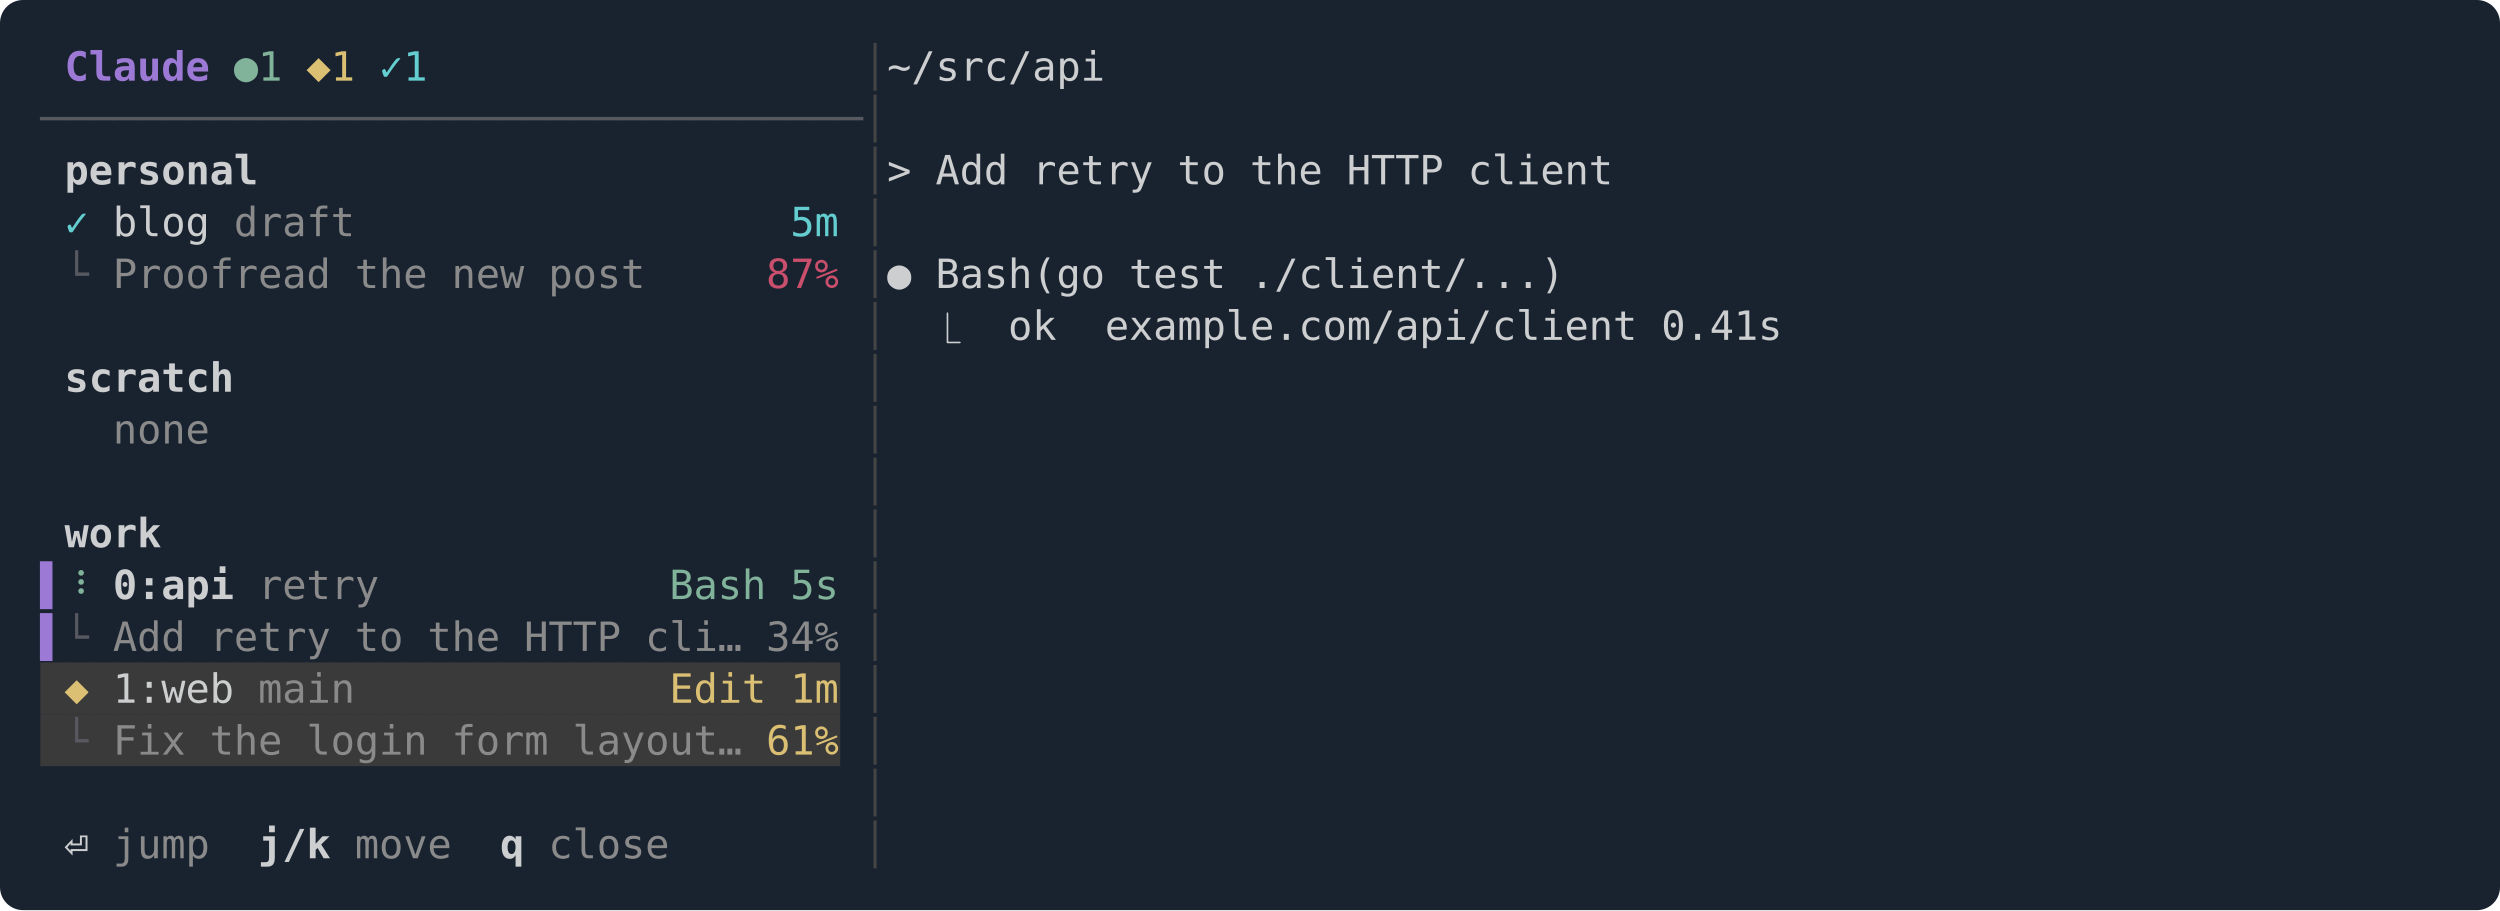
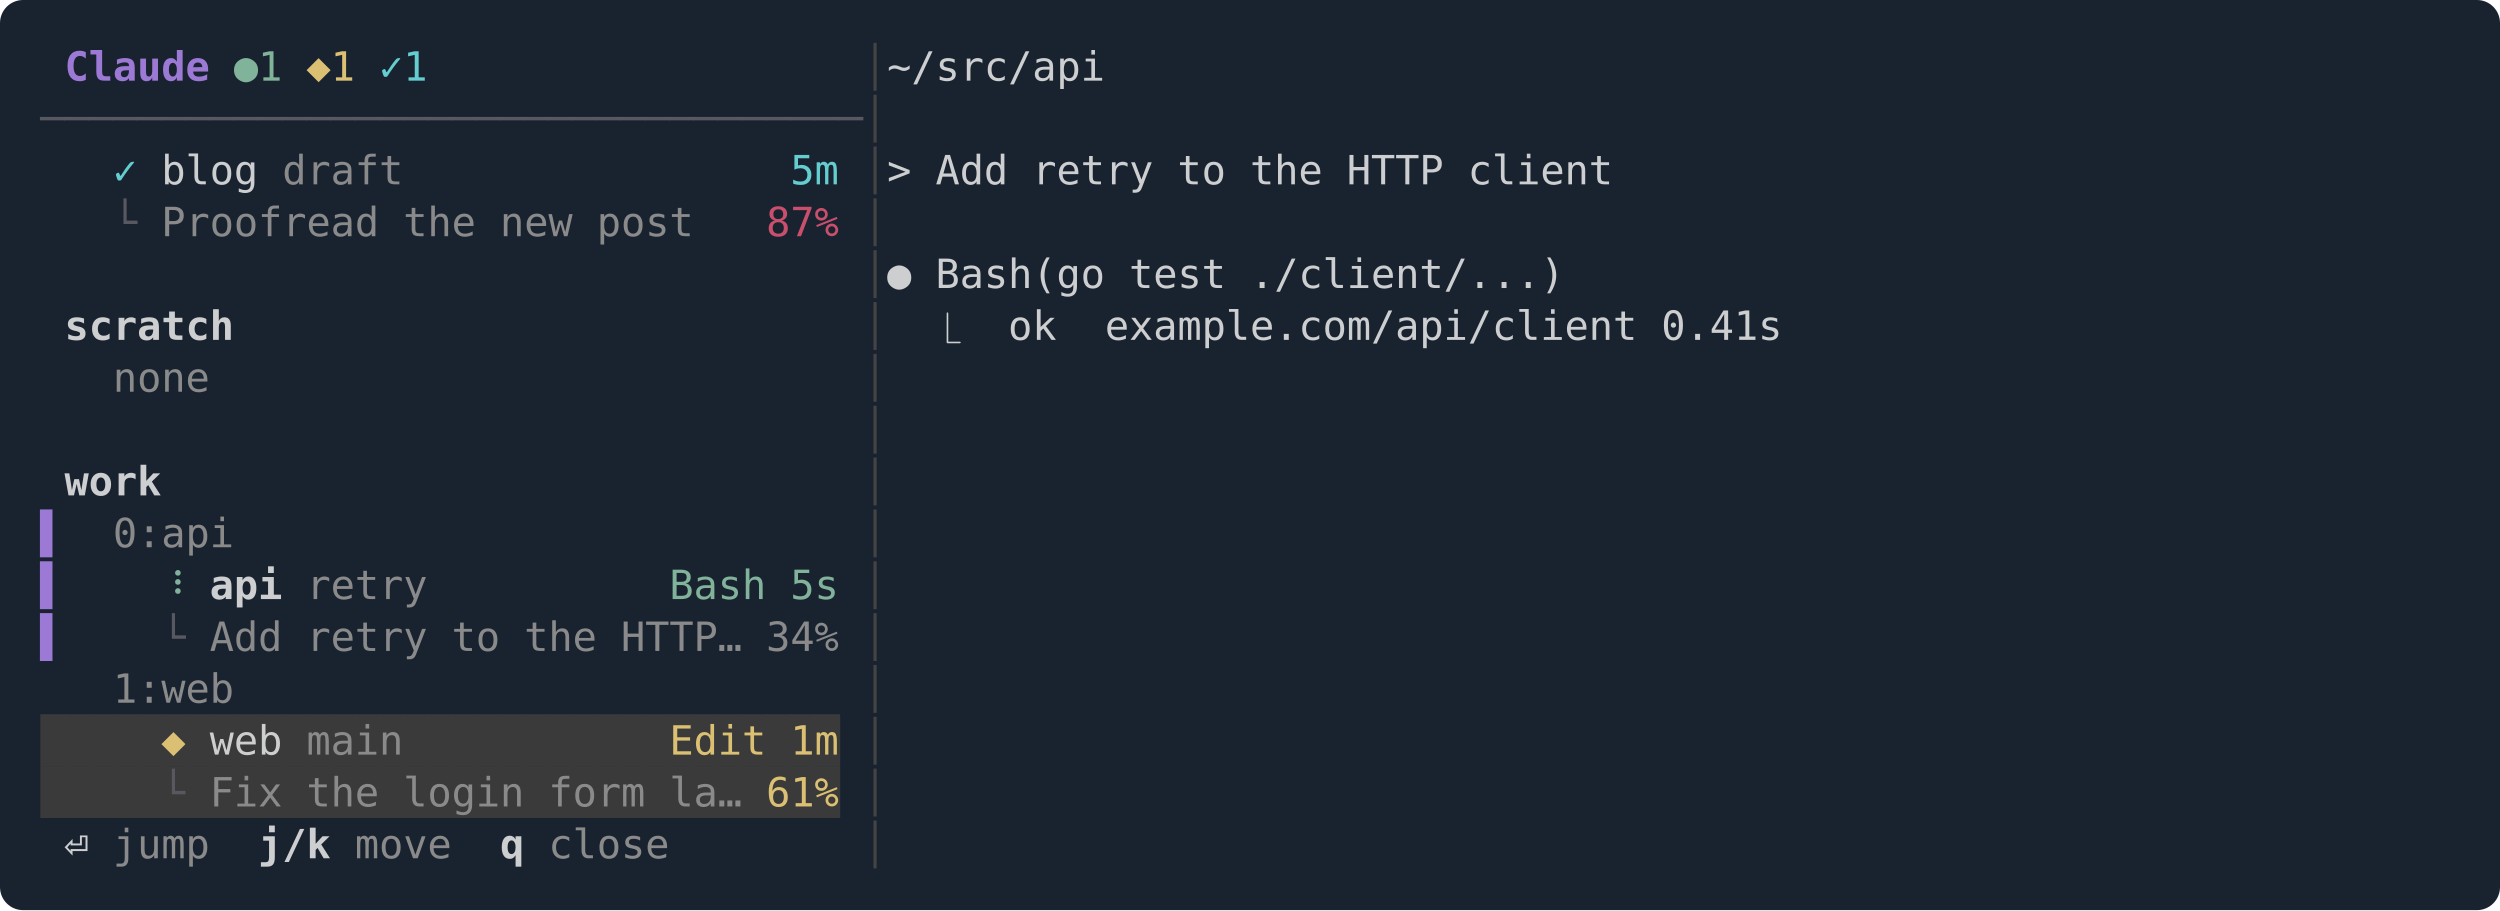
<svg xmlns="http://www.w3.org/2000/svg" width="868" height="316" font-family="Menlo, Monaco, 'DejaVu Sans Mono', monospace" font-size="14">
  <rect width="100%" height="100%" rx="8" fill="#192330" />
  <text x="22.4" y="28" fill="#9d79d6" font-weight="bold">C</text>
  <text x="30.8" y="28" fill="#9d79d6" font-weight="bold">l</text>
  <text x="39.2" y="28" fill="#9d79d6" font-weight="bold">a</text>
  <text x="47.6" y="28" fill="#9d79d6" font-weight="bold">u</text>
  <text x="56.0" y="28" fill="#9d79d6" font-weight="bold">d</text>
  <text x="64.4" y="28" fill="#9d79d6" font-weight="bold">e</text>
  <text x="81.2" y="28" fill="#81b29a">●</text>
  <text x="89.6" y="28" fill="#81b29a">1</text>
  <text x="106.4" y="28" fill="#dbc074">◆</text>
  <text x="114.8" y="28" fill="#dbc074">1</text>
  <text x="131.6" y="28" fill="#63cdcf">✓</text>
  <text x="140.0" y="28" fill="#63cdcf">1</text>
  <text x="299.6" y="28" fill="#444444">│</text>
  <text x="308.0" y="28" fill="#cdcecf">~</text>
  <text x="316.4" y="28" fill="#cdcecf">/</text>
  <text x="324.8" y="28" fill="#cdcecf">s</text>
  <text x="333.2" y="28" fill="#cdcecf">r</text>
  <text x="341.6" y="28" fill="#cdcecf">c</text>
  <text x="350.0" y="28" fill="#cdcecf">/</text>
  <text x="358.4" y="28" fill="#cdcecf">a</text>
  <text x="366.8" y="28" fill="#cdcecf">p</text>
  <text x="375.2" y="28" fill="#cdcecf">i</text>
  <text x="14.0" y="46" fill="#575860">─</text>
  <text x="22.4" y="46" fill="#575860">─</text>
  <text x="30.8" y="46" fill="#575860">─</text>
  <text x="39.2" y="46" fill="#575860">─</text>
  <text x="47.6" y="46" fill="#575860">─</text>
  <text x="56.0" y="46" fill="#575860">─</text>
  <text x="64.4" y="46" fill="#575860">─</text>
  <text x="72.8" y="46" fill="#575860">─</text>
  <text x="81.2" y="46" fill="#575860">─</text>
  <text x="89.6" y="46" fill="#575860">─</text>
  <text x="98.0" y="46" fill="#575860">─</text>
  <text x="106.4" y="46" fill="#575860">─</text>
  <text x="114.8" y="46" fill="#575860">─</text>
  <text x="123.2" y="46" fill="#575860">─</text>
  <text x="131.6" y="46" fill="#575860">─</text>
  <text x="140.0" y="46" fill="#575860">─</text>
  <text x="148.4" y="46" fill="#575860">─</text>
  <text x="156.8" y="46" fill="#575860">─</text>
  <text x="165.2" y="46" fill="#575860">─</text>
  <text x="173.6" y="46" fill="#575860">─</text>
  <text x="182.0" y="46" fill="#575860">─</text>
  <text x="190.4" y="46" fill="#575860">─</text>
  <text x="198.8" y="46" fill="#575860">─</text>
  <text x="207.2" y="46" fill="#575860">─</text>
  <text x="215.6" y="46" fill="#575860">─</text>
  <text x="224.0" y="46" fill="#575860">─</text>
  <text x="232.4" y="46" fill="#575860">─</text>
  <text x="240.8" y="46" fill="#575860">─</text>
  <text x="249.2" y="46" fill="#575860">─</text>
  <text x="257.6" y="46" fill="#575860">─</text>
  <text x="266.0" y="46" fill="#575860">─</text>
  <text x="274.4" y="46" fill="#575860">─</text>
  <text x="282.8" y="46" fill="#575860">─</text>
  <text x="291.2" y="46" fill="#575860">─</text>
  <text x="299.6" y="46" fill="#444444">│</text>
-   <text x="22.4" y="64" fill="#cdcecf" font-weight="bold">p</text>
-   <text x="30.8" y="64" fill="#cdcecf" font-weight="bold">e</text>
-   <text x="39.2" y="64" fill="#cdcecf" font-weight="bold">r</text>
-   <text x="47.6" y="64" fill="#cdcecf" font-weight="bold">s</text>
-   <text x="56.0" y="64" fill="#cdcecf" font-weight="bold">o</text>
-   <text x="64.4" y="64" fill="#cdcecf" font-weight="bold">n</text>
-   <text x="72.8" y="64" fill="#cdcecf" font-weight="bold">a</text>
-   <text x="81.2" y="64" fill="#cdcecf" font-weight="bold">l</text>
+   <text x="39.2" y="64" fill="#63cdcf">✓</text>
+   <text x="56.0" y="64" fill="#cdcecf">b</text>
+   <text x="64.4" y="64" fill="#cdcecf">l</text>
+   <text x="72.8" y="64" fill="#cdcecf">o</text>
+   <text x="81.2" y="64" fill="#cdcecf">g</text>
+   <text x="98.0" y="64" fill="#8a8a8a">d</text>
+   <text x="106.4" y="64" fill="#8a8a8a">r</text>
+   <text x="114.8" y="64" fill="#8a8a8a">a</text>
+   <text x="123.2" y="64" fill="#8a8a8a">f</text>
+   <text x="131.6" y="64" fill="#8a8a8a">t</text>
+   <text x="274.4" y="64" fill="#63cdcf">5</text>
+   <text x="282.8" y="64" fill="#63cdcf">m</text>
  <text x="299.6" y="64" fill="#444444">│</text>
  <text x="308.0" y="64" fill="#cdcecf">&gt;</text>
  <text x="324.8" y="64" fill="#cdcecf">A</text>
  <text x="333.2" y="64" fill="#cdcecf">d</text>
  <text x="341.6" y="64" fill="#cdcecf">d</text>
  <text x="358.4" y="64" fill="#cdcecf">r</text>
  <text x="366.8" y="64" fill="#cdcecf">e</text>
  <text x="375.2" y="64" fill="#cdcecf">t</text>
  <text x="383.6" y="64" fill="#cdcecf">r</text>
  <text x="392.0" y="64" fill="#cdcecf">y</text>
  <text x="408.8" y="64" fill="#cdcecf">t</text>
  <text x="417.2" y="64" fill="#cdcecf">o</text>
  <text x="434.0" y="64" fill="#cdcecf">t</text>
  <text x="442.4" y="64" fill="#cdcecf">h</text>
  <text x="450.8" y="64" fill="#cdcecf">e</text>
  <text x="467.6" y="64" fill="#cdcecf">H</text>
  <text x="476.0" y="64" fill="#cdcecf">T</text>
  <text x="484.4" y="64" fill="#cdcecf">T</text>
  <text x="492.8" y="64" fill="#cdcecf">P</text>
  <text x="509.6" y="64" fill="#cdcecf">c</text>
  <text x="518.0" y="64" fill="#cdcecf">l</text>
  <text x="526.4" y="64" fill="#cdcecf">i</text>
  <text x="534.8" y="64" fill="#cdcecf">e</text>
  <text x="543.2" y="64" fill="#cdcecf">n</text>
  <text x="551.6" y="64" fill="#cdcecf">t</text>
-   <text x="22.4" y="82" fill="#63cdcf">✓</text>
-   <text x="39.2" y="82" fill="#cdcecf">b</text>
-   <text x="47.6" y="82" fill="#cdcecf">l</text>
-   <text x="56.0" y="82" fill="#cdcecf">o</text>
-   <text x="64.4" y="82" fill="#cdcecf">g</text>
-   <text x="81.2" y="82" fill="#8a8a8a">d</text>
-   <text x="89.6" y="82" fill="#8a8a8a">r</text>
-   <text x="98.0" y="82" fill="#8a8a8a">a</text>
-   <text x="106.4" y="82" fill="#8a8a8a">f</text>
-   <text x="114.8" y="82" fill="#8a8a8a">t</text>
-   <text x="274.4" y="82" fill="#63cdcf">5</text>
-   <text x="282.8" y="82" fill="#63cdcf">m</text>
+   <text x="39.2" y="82" fill="#575860">└</text>
+   <text x="56.0" y="82" fill="#8a8a8a">P</text>
+   <text x="64.4" y="82" fill="#8a8a8a">r</text>
+   <text x="72.8" y="82" fill="#8a8a8a">o</text>
+   <text x="81.2" y="82" fill="#8a8a8a">o</text>
+   <text x="89.6" y="82" fill="#8a8a8a">f</text>
+   <text x="98.0" y="82" fill="#8a8a8a">r</text>
+   <text x="106.4" y="82" fill="#8a8a8a">e</text>
+   <text x="114.8" y="82" fill="#8a8a8a">a</text>
+   <text x="123.2" y="82" fill="#8a8a8a">d</text>
+   <text x="140.0" y="82" fill="#8a8a8a">t</text>
+   <text x="148.4" y="82" fill="#8a8a8a">h</text>
+   <text x="156.8" y="82" fill="#8a8a8a">e</text>
+   <text x="173.6" y="82" fill="#8a8a8a">n</text>
+   <text x="182.0" y="82" fill="#8a8a8a">e</text>
+   <text x="190.4" y="82" fill="#8a8a8a">w</text>
+   <text x="207.2" y="82" fill="#8a8a8a">p</text>
+   <text x="215.6" y="82" fill="#8a8a8a">o</text>
+   <text x="224.0" y="82" fill="#8a8a8a">s</text>
+   <text x="232.4" y="82" fill="#8a8a8a">t</text>
+   <text x="266.0" y="82" fill="#c94f6d">8</text>
+   <text x="274.4" y="82" fill="#c94f6d">7</text>
+   <text x="282.8" y="82" fill="#c94f6d">%</text>
  <text x="299.6" y="82" fill="#444444">│</text>
-   <text x="22.4" y="100" fill="#575860">└</text>
-   <text x="39.2" y="100" fill="#8a8a8a">P</text>
-   <text x="47.6" y="100" fill="#8a8a8a">r</text>
-   <text x="56.0" y="100" fill="#8a8a8a">o</text>
-   <text x="64.4" y="100" fill="#8a8a8a">o</text>
-   <text x="72.8" y="100" fill="#8a8a8a">f</text>
-   <text x="81.2" y="100" fill="#8a8a8a">r</text>
-   <text x="89.6" y="100" fill="#8a8a8a">e</text>
-   <text x="98.0" y="100" fill="#8a8a8a">a</text>
-   <text x="106.4" y="100" fill="#8a8a8a">d</text>
-   <text x="123.2" y="100" fill="#8a8a8a">t</text>
-   <text x="131.6" y="100" fill="#8a8a8a">h</text>
-   <text x="140.0" y="100" fill="#8a8a8a">e</text>
-   <text x="156.8" y="100" fill="#8a8a8a">n</text>
-   <text x="165.2" y="100" fill="#8a8a8a">e</text>
-   <text x="173.6" y="100" fill="#8a8a8a">w</text>
-   <text x="190.4" y="100" fill="#8a8a8a">p</text>
-   <text x="198.8" y="100" fill="#8a8a8a">o</text>
-   <text x="207.2" y="100" fill="#8a8a8a">s</text>
-   <text x="215.6" y="100" fill="#8a8a8a">t</text>
-   <text x="266.0" y="100" fill="#c94f6d">8</text>
-   <text x="274.4" y="100" fill="#c94f6d">7</text>
-   <text x="282.8" y="100" fill="#c94f6d">%</text>
  <text x="299.6" y="100" fill="#444444">│</text>
  <text x="308.0" y="100" fill="#cdcecf">●</text>
  <text x="324.8" y="100" fill="#cdcecf">B</text>
  <text x="333.2" y="100" fill="#cdcecf">a</text>
  <text x="341.6" y="100" fill="#cdcecf">s</text>
  <text x="350.0" y="100" fill="#cdcecf">h</text>
  <text x="358.4" y="100" fill="#cdcecf">(</text>
  <text x="366.8" y="100" fill="#cdcecf">g</text>
  <text x="375.2" y="100" fill="#cdcecf">o</text>
  <text x="392.0" y="100" fill="#cdcecf">t</text>
  <text x="400.4" y="100" fill="#cdcecf">e</text>
  <text x="408.8" y="100" fill="#cdcecf">s</text>
  <text x="417.2" y="100" fill="#cdcecf">t</text>
  <text x="434.0" y="100" fill="#cdcecf">.</text>
  <text x="442.4" y="100" fill="#cdcecf">/</text>
  <text x="450.8" y="100" fill="#cdcecf">c</text>
  <text x="459.2" y="100" fill="#cdcecf">l</text>
  <text x="467.6" y="100" fill="#cdcecf">i</text>
  <text x="476.0" y="100" fill="#cdcecf">e</text>
  <text x="484.4" y="100" fill="#cdcecf">n</text>
  <text x="492.8" y="100" fill="#cdcecf">t</text>
  <text x="501.2" y="100" fill="#cdcecf">/</text>
  <text x="509.6" y="100" fill="#cdcecf">.</text>
  <text x="518.0" y="100" fill="#cdcecf">.</text>
  <text x="526.4" y="100" fill="#cdcecf">.</text>
  <text x="534.8" y="100" fill="#cdcecf">)</text>
+   <text x="22.4" y="118" fill="#cdcecf" font-weight="bold">s</text>
+   <text x="30.8" y="118" fill="#cdcecf" font-weight="bold">c</text>
+   <text x="39.2" y="118" fill="#cdcecf" font-weight="bold">r</text>
+   <text x="47.6" y="118" fill="#cdcecf" font-weight="bold">a</text>
+   <text x="56.0" y="118" fill="#cdcecf" font-weight="bold">t</text>
+   <text x="64.4" y="118" fill="#cdcecf" font-weight="bold">c</text>
+   <text x="72.8" y="118" fill="#cdcecf" font-weight="bold">h</text>
  <text x="299.6" y="118" fill="#444444">│</text>
  <text x="324.8" y="118" fill="#cdcecf">⎿</text>
  <text x="350.0" y="118" fill="#cdcecf">o</text>
  <text x="358.4" y="118" fill="#cdcecf">k</text>
  <text x="383.6" y="118" fill="#cdcecf">e</text>
  <text x="392.0" y="118" fill="#cdcecf">x</text>
  <text x="400.4" y="118" fill="#cdcecf">a</text>
  <text x="408.8" y="118" fill="#cdcecf">m</text>
  <text x="417.2" y="118" fill="#cdcecf">p</text>
  <text x="425.6" y="118" fill="#cdcecf">l</text>
  <text x="434.0" y="118" fill="#cdcecf">e</text>
  <text x="442.4" y="118" fill="#cdcecf">.</text>
  <text x="450.8" y="118" fill="#cdcecf">c</text>
  <text x="459.2" y="118" fill="#cdcecf">o</text>
  <text x="467.6" y="118" fill="#cdcecf">m</text>
  <text x="476.0" y="118" fill="#cdcecf">/</text>
  <text x="484.4" y="118" fill="#cdcecf">a</text>
  <text x="492.8" y="118" fill="#cdcecf">p</text>
  <text x="501.2" y="118" fill="#cdcecf">i</text>
  <text x="509.6" y="118" fill="#cdcecf">/</text>
  <text x="518.0" y="118" fill="#cdcecf">c</text>
  <text x="526.4" y="118" fill="#cdcecf">l</text>
  <text x="534.8" y="118" fill="#cdcecf">i</text>
  <text x="543.2" y="118" fill="#cdcecf">e</text>
  <text x="551.6" y="118" fill="#cdcecf">n</text>
  <text x="560.0" y="118" fill="#cdcecf">t</text>
  <text x="576.8" y="118" fill="#cdcecf">0</text>
  <text x="585.2" y="118" fill="#cdcecf">.</text>
  <text x="593.6" y="118" fill="#cdcecf">4</text>
  <text x="602.0" y="118" fill="#cdcecf">1</text>
  <text x="610.4" y="118" fill="#cdcecf">s</text>
-   <text x="22.4" y="136" fill="#cdcecf" font-weight="bold">s</text>
-   <text x="30.8" y="136" fill="#cdcecf" font-weight="bold">c</text>
-   <text x="39.2" y="136" fill="#cdcecf" font-weight="bold">r</text>
-   <text x="47.6" y="136" fill="#cdcecf" font-weight="bold">a</text>
-   <text x="56.0" y="136" fill="#cdcecf" font-weight="bold">t</text>
-   <text x="64.4" y="136" fill="#cdcecf" font-weight="bold">c</text>
-   <text x="72.8" y="136" fill="#cdcecf" font-weight="bold">h</text>
+   <text x="39.2" y="136" fill="#8a8a8a">n</text>
+   <text x="47.6" y="136" fill="#8a8a8a">o</text>
+   <text x="56.0" y="136" fill="#8a8a8a">n</text>
+   <text x="64.4" y="136" fill="#8a8a8a">e</text>
  <text x="299.6" y="136" fill="#444444">│</text>
-   <text x="39.2" y="154" fill="#8a8a8a">n</text>
-   <text x="47.6" y="154" fill="#8a8a8a">o</text>
-   <text x="56.0" y="154" fill="#8a8a8a">n</text>
-   <text x="64.4" y="154" fill="#8a8a8a">e</text>
  <text x="299.6" y="154" fill="#444444">│</text>
+   <text x="22.4" y="172" fill="#cdcecf" font-weight="bold">w</text>
+   <text x="30.8" y="172" fill="#cdcecf" font-weight="bold">o</text>
+   <text x="39.2" y="172" fill="#cdcecf" font-weight="bold">r</text>
+   <text x="47.6" y="172" fill="#cdcecf" font-weight="bold">k</text>
  <text x="299.6" y="172" fill="#444444">│</text>
-   <text x="22.4" y="190" fill="#cdcecf" font-weight="bold">w</text>
-   <text x="30.8" y="190" fill="#cdcecf" font-weight="bold">o</text>
-   <text x="39.2" y="190" fill="#cdcecf" font-weight="bold">r</text>
-   <text x="47.6" y="190" fill="#cdcecf" font-weight="bold">k</text>
+   <text x="14.0" y="190" fill="#9d79d6">▌</text>
+   <text x="39.2" y="190" fill="#8a8a8a">0</text>
+   <text x="47.6" y="190" fill="#8a8a8a">:</text>
+   <text x="56.0" y="190" fill="#8a8a8a">a</text>
+   <text x="64.4" y="190" fill="#8a8a8a">p</text>
+   <text x="72.8" y="190" fill="#8a8a8a">i</text>
  <text x="299.6" y="190" fill="#444444">│</text>
  <text x="14.0" y="208" fill="#9d79d6">▌</text>
-   <text x="22.4" y="208" fill="#81b29a">⠸</text>
-   <text x="39.2" y="208" fill="#cdcecf" font-weight="bold">0</text>
-   <text x="47.6" y="208" fill="#cdcecf" font-weight="bold">:</text>
-   <text x="56.0" y="208" fill="#cdcecf" font-weight="bold">a</text>
-   <text x="64.4" y="208" fill="#cdcecf" font-weight="bold">p</text>
-   <text x="72.8" y="208" fill="#cdcecf" font-weight="bold">i</text>
-   <text x="89.6" y="208" fill="#8a8a8a">r</text>
-   <text x="98.0" y="208" fill="#8a8a8a">e</text>
-   <text x="106.4" y="208" fill="#8a8a8a">t</text>
-   <text x="114.8" y="208" fill="#8a8a8a">r</text>
-   <text x="123.2" y="208" fill="#8a8a8a">y</text>
+   <text x="56.0" y="208" fill="#81b29a">⠸</text>
+   <text x="72.8" y="208" fill="#cdcecf" font-weight="bold">a</text>
+   <text x="81.2" y="208" fill="#cdcecf" font-weight="bold">p</text>
+   <text x="89.6" y="208" fill="#cdcecf" font-weight="bold">i</text>
+   <text x="106.4" y="208" fill="#8a8a8a">r</text>
+   <text x="114.8" y="208" fill="#8a8a8a">e</text>
+   <text x="123.2" y="208" fill="#8a8a8a">t</text>
+   <text x="131.6" y="208" fill="#8a8a8a">r</text>
+   <text x="140.0" y="208" fill="#8a8a8a">y</text>
  <text x="232.4" y="208" fill="#81b29a">B</text>
  <text x="240.8" y="208" fill="#81b29a">a</text>
  <text x="249.2" y="208" fill="#81b29a">s</text>
  <text x="257.6" y="208" fill="#81b29a">h</text>
  <text x="274.4" y="208" fill="#81b29a">5</text>
  <text x="282.8" y="208" fill="#81b29a">s</text>
  <text x="299.6" y="208" fill="#444444">│</text>
  <text x="14.0" y="226" fill="#9d79d6">▌</text>
-   <text x="22.4" y="226" fill="#575860">└</text>
-   <text x="39.2" y="226" fill="#8a8a8a">A</text>
-   <text x="47.6" y="226" fill="#8a8a8a">d</text>
-   <text x="56.0" y="226" fill="#8a8a8a">d</text>
-   <text x="72.8" y="226" fill="#8a8a8a">r</text>
-   <text x="81.2" y="226" fill="#8a8a8a">e</text>
-   <text x="89.6" y="226" fill="#8a8a8a">t</text>
-   <text x="98.0" y="226" fill="#8a8a8a">r</text>
-   <text x="106.4" y="226" fill="#8a8a8a">y</text>
+   <text x="56.0" y="226" fill="#575860">└</text>
+   <text x="72.8" y="226" fill="#8a8a8a">A</text>
+   <text x="81.2" y="226" fill="#8a8a8a">d</text>
+   <text x="89.6" y="226" fill="#8a8a8a">d</text>
+   <text x="106.4" y="226" fill="#8a8a8a">r</text>
+   <text x="114.8" y="226" fill="#8a8a8a">e</text>
  <text x="123.2" y="226" fill="#8a8a8a">t</text>
-   <text x="131.6" y="226" fill="#8a8a8a">o</text>
-   <text x="148.4" y="226" fill="#8a8a8a">t</text>
-   <text x="156.8" y="226" fill="#8a8a8a">h</text>
-   <text x="165.2" y="226" fill="#8a8a8a">e</text>
-   <text x="182.0" y="226" fill="#8a8a8a">H</text>
-   <text x="190.4" y="226" fill="#8a8a8a">T</text>
-   <text x="198.8" y="226" fill="#8a8a8a">T</text>
-   <text x="207.2" y="226" fill="#8a8a8a">P</text>
-   <text x="224.0" y="226" fill="#8a8a8a">c</text>
-   <text x="232.4" y="226" fill="#8a8a8a">l</text>
-   <text x="240.8" y="226" fill="#8a8a8a">i</text>
+   <text x="131.6" y="226" fill="#8a8a8a">r</text>
+   <text x="140.0" y="226" fill="#8a8a8a">y</text>
+   <text x="156.8" y="226" fill="#8a8a8a">t</text>
+   <text x="165.2" y="226" fill="#8a8a8a">o</text>
+   <text x="182.0" y="226" fill="#8a8a8a">t</text>
+   <text x="190.4" y="226" fill="#8a8a8a">h</text>
+   <text x="198.8" y="226" fill="#8a8a8a">e</text>
+   <text x="215.6" y="226" fill="#8a8a8a">H</text>
+   <text x="224.0" y="226" fill="#8a8a8a">T</text>
+   <text x="232.4" y="226" fill="#8a8a8a">T</text>
+   <text x="240.8" y="226" fill="#8a8a8a">P</text>
  <text x="249.2" y="226" fill="#8a8a8a">…</text>
  <text x="266.0" y="226" fill="#8a8a8a">3</text>
  <text x="274.4" y="226" fill="#8a8a8a">4</text>
  <text x="282.8" y="226" fill="#8a8a8a">%</text>
  <text x="299.6" y="226" fill="#444444">│</text>
-   <rect x="14.0" y="230" width="8.9" height="18" fill="#3a3a3a" />
-   <rect x="22.4" y="230" width="8.9" height="18" fill="#3a3a3a" />
-   <text x="22.4" y="244" fill="#dbc074" font-weight="bold">◆</text>
-   <rect x="30.8" y="230" width="8.9" height="18" fill="#3a3a3a" />
-   <rect x="39.2" y="230" width="8.9" height="18" fill="#3a3a3a" />
-   <text x="39.2" y="244" fill="#cdcecf">1</text>
-   <rect x="47.6" y="230" width="8.9" height="18" fill="#3a3a3a" />
-   <text x="47.6" y="244" fill="#cdcecf">:</text>
-   <rect x="56.0" y="230" width="8.9" height="18" fill="#3a3a3a" />
-   <text x="56.0" y="244" fill="#cdcecf">w</text>
-   <rect x="64.4" y="230" width="8.9" height="18" fill="#3a3a3a" />
-   <text x="64.4" y="244" fill="#cdcecf">e</text>
-   <rect x="72.8" y="230" width="8.9" height="18" fill="#3a3a3a" />
-   <text x="72.8" y="244" fill="#cdcecf">b</text>
-   <rect x="81.2" y="230" width="8.9" height="18" fill="#3a3a3a" />
-   <rect x="89.6" y="230" width="8.9" height="18" fill="#3a3a3a" />
-   <text x="89.6" y="244" fill="#8a8a8a">m</text>
-   <rect x="98.0" y="230" width="8.9" height="18" fill="#3a3a3a" />
-   <text x="98.0" y="244" fill="#8a8a8a">a</text>
-   <rect x="106.4" y="230" width="8.9" height="18" fill="#3a3a3a" />
-   <text x="106.4" y="244" fill="#8a8a8a">i</text>
-   <rect x="114.8" y="230" width="8.9" height="18" fill="#3a3a3a" />
-   <text x="114.8" y="244" fill="#8a8a8a">n</text>
-   <rect x="123.2" y="230" width="8.9" height="18" fill="#3a3a3a" />
-   <rect x="131.6" y="230" width="8.9" height="18" fill="#3a3a3a" />
-   <rect x="140.0" y="230" width="8.9" height="18" fill="#3a3a3a" />
-   <rect x="148.4" y="230" width="8.9" height="18" fill="#3a3a3a" />
-   <rect x="156.8" y="230" width="8.9" height="18" fill="#3a3a3a" />
-   <rect x="165.2" y="230" width="8.9" height="18" fill="#3a3a3a" />
-   <rect x="173.6" y="230" width="8.9" height="18" fill="#3a3a3a" />
-   <rect x="182.0" y="230" width="8.9" height="18" fill="#3a3a3a" />
-   <rect x="190.4" y="230" width="8.9" height="18" fill="#3a3a3a" />
-   <rect x="198.8" y="230" width="8.9" height="18" fill="#3a3a3a" />
-   <rect x="207.2" y="230" width="8.9" height="18" fill="#3a3a3a" />
-   <rect x="215.6" y="230" width="8.9" height="18" fill="#3a3a3a" />
-   <rect x="224.0" y="230" width="8.9" height="18" fill="#3a3a3a" />
-   <rect x="232.4" y="230" width="8.9" height="18" fill="#3a3a3a" />
-   <text x="232.4" y="244" fill="#dbc074">E</text>
-   <rect x="240.8" y="230" width="8.9" height="18" fill="#3a3a3a" />
-   <text x="240.8" y="244" fill="#dbc074">d</text>
-   <rect x="249.2" y="230" width="8.9" height="18" fill="#3a3a3a" />
-   <text x="249.2" y="244" fill="#dbc074">i</text>
-   <rect x="257.6" y="230" width="8.9" height="18" fill="#3a3a3a" />
-   <text x="257.6" y="244" fill="#dbc074">t</text>
-   <rect x="266.0" y="230" width="8.9" height="18" fill="#3a3a3a" />
-   <rect x="274.4" y="230" width="8.9" height="18" fill="#3a3a3a" />
-   <text x="274.4" y="244" fill="#dbc074">1</text>
-   <rect x="282.8" y="230" width="8.9" height="18" fill="#3a3a3a" />
-   <text x="282.8" y="244" fill="#dbc074">m</text>
+   <text x="39.2" y="244" fill="#8a8a8a">1</text>
+   <text x="47.6" y="244" fill="#8a8a8a">:</text>
+   <text x="56.0" y="244" fill="#8a8a8a">w</text>
+   <text x="64.4" y="244" fill="#8a8a8a">e</text>
+   <text x="72.8" y="244" fill="#8a8a8a">b</text>
  <text x="299.6" y="244" fill="#444444">│</text>
  <rect x="14.0" y="248" width="8.9" height="18" fill="#3a3a3a" />
  <rect x="22.4" y="248" width="8.9" height="18" fill="#3a3a3a" />
-   <text x="22.4" y="262" fill="#575860">└</text>
  <rect x="30.8" y="248" width="8.9" height="18" fill="#3a3a3a" />
  <rect x="39.2" y="248" width="8.9" height="18" fill="#3a3a3a" />
-   <text x="39.2" y="262" fill="#8a8a8a">F</text>
  <rect x="47.6" y="248" width="8.9" height="18" fill="#3a3a3a" />
-   <text x="47.6" y="262" fill="#8a8a8a">i</text>
  <rect x="56.0" y="248" width="8.9" height="18" fill="#3a3a3a" />
-   <text x="56.0" y="262" fill="#8a8a8a">x</text>
+   <text x="56.0" y="262" fill="#dbc074" font-weight="bold">◆</text>
  <rect x="64.4" y="248" width="8.9" height="18" fill="#3a3a3a" />
  <rect x="72.8" y="248" width="8.9" height="18" fill="#3a3a3a" />
-   <text x="72.8" y="262" fill="#8a8a8a">t</text>
+   <text x="72.8" y="262" fill="#cdcecf">w</text>
  <rect x="81.2" y="248" width="8.9" height="18" fill="#3a3a3a" />
-   <text x="81.2" y="262" fill="#8a8a8a">h</text>
+   <text x="81.2" y="262" fill="#cdcecf">e</text>
  <rect x="89.6" y="248" width="8.9" height="18" fill="#3a3a3a" />
-   <text x="89.6" y="262" fill="#8a8a8a">e</text>
+   <text x="89.6" y="262" fill="#cdcecf">b</text>
  <rect x="98.0" y="248" width="8.9" height="18" fill="#3a3a3a" />
  <rect x="106.4" y="248" width="8.9" height="18" fill="#3a3a3a" />
-   <text x="106.4" y="262" fill="#8a8a8a">l</text>
+   <text x="106.4" y="262" fill="#8a8a8a">m</text>
  <rect x="114.8" y="248" width="8.9" height="18" fill="#3a3a3a" />
-   <text x="114.8" y="262" fill="#8a8a8a">o</text>
+   <text x="114.8" y="262" fill="#8a8a8a">a</text>
  <rect x="123.2" y="248" width="8.9" height="18" fill="#3a3a3a" />
-   <text x="123.2" y="262" fill="#8a8a8a">g</text>
+   <text x="123.2" y="262" fill="#8a8a8a">i</text>
  <rect x="131.6" y="248" width="8.9" height="18" fill="#3a3a3a" />
-   <text x="131.6" y="262" fill="#8a8a8a">i</text>
+   <text x="131.6" y="262" fill="#8a8a8a">n</text>
  <rect x="140.0" y="248" width="8.9" height="18" fill="#3a3a3a" />
-   <text x="140.0" y="262" fill="#8a8a8a">n</text>
  <rect x="148.4" y="248" width="8.9" height="18" fill="#3a3a3a" />
  <rect x="156.8" y="248" width="8.9" height="18" fill="#3a3a3a" />
-   <text x="156.8" y="262" fill="#8a8a8a">f</text>
  <rect x="165.2" y="248" width="8.9" height="18" fill="#3a3a3a" />
-   <text x="165.2" y="262" fill="#8a8a8a">o</text>
  <rect x="173.6" y="248" width="8.9" height="18" fill="#3a3a3a" />
-   <text x="173.6" y="262" fill="#8a8a8a">r</text>
  <rect x="182.0" y="248" width="8.9" height="18" fill="#3a3a3a" />
-   <text x="182.0" y="262" fill="#8a8a8a">m</text>
  <rect x="190.4" y="248" width="8.9" height="18" fill="#3a3a3a" />
  <rect x="198.8" y="248" width="8.9" height="18" fill="#3a3a3a" />
-   <text x="198.8" y="262" fill="#8a8a8a">l</text>
  <rect x="207.2" y="248" width="8.9" height="18" fill="#3a3a3a" />
-   <text x="207.2" y="262" fill="#8a8a8a">a</text>
  <rect x="215.6" y="248" width="8.9" height="18" fill="#3a3a3a" />
-   <text x="215.6" y="262" fill="#8a8a8a">y</text>
  <rect x="224.0" y="248" width="8.9" height="18" fill="#3a3a3a" />
-   <text x="224.0" y="262" fill="#8a8a8a">o</text>
  <rect x="232.4" y="248" width="8.9" height="18" fill="#3a3a3a" />
-   <text x="232.4" y="262" fill="#8a8a8a">u</text>
+   <text x="232.4" y="262" fill="#dbc074">E</text>
  <rect x="240.8" y="248" width="8.9" height="18" fill="#3a3a3a" />
-   <text x="240.8" y="262" fill="#8a8a8a">t</text>
+   <text x="240.8" y="262" fill="#dbc074">d</text>
  <rect x="249.2" y="248" width="8.9" height="18" fill="#3a3a3a" />
-   <text x="249.2" y="262" fill="#8a8a8a">…</text>
+   <text x="249.2" y="262" fill="#dbc074">i</text>
  <rect x="257.6" y="248" width="8.9" height="18" fill="#3a3a3a" />
+   <text x="257.6" y="262" fill="#dbc074">t</text>
  <rect x="266.0" y="248" width="8.9" height="18" fill="#3a3a3a" />
-   <text x="266.0" y="262" fill="#dbc074">6</text>
  <rect x="274.4" y="248" width="8.9" height="18" fill="#3a3a3a" />
  <text x="274.4" y="262" fill="#dbc074">1</text>
  <rect x="282.8" y="248" width="8.9" height="18" fill="#3a3a3a" />
-   <text x="282.8" y="262" fill="#dbc074">%</text>
+   <text x="282.8" y="262" fill="#dbc074">m</text>
  <text x="299.6" y="262" fill="#444444">│</text>
+   <rect x="14.0" y="266" width="8.9" height="18" fill="#3a3a3a" />
+   <rect x="22.4" y="266" width="8.9" height="18" fill="#3a3a3a" />
+   <rect x="30.8" y="266" width="8.9" height="18" fill="#3a3a3a" />
+   <rect x="39.2" y="266" width="8.9" height="18" fill="#3a3a3a" />
+   <rect x="47.6" y="266" width="8.9" height="18" fill="#3a3a3a" />
+   <rect x="56.0" y="266" width="8.9" height="18" fill="#3a3a3a" />
+   <text x="56.0" y="280" fill="#575860">└</text>
+   <rect x="64.4" y="266" width="8.9" height="18" fill="#3a3a3a" />
+   <rect x="72.8" y="266" width="8.9" height="18" fill="#3a3a3a" />
+   <text x="72.8" y="280" fill="#8a8a8a">F</text>
+   <rect x="81.2" y="266" width="8.9" height="18" fill="#3a3a3a" />
+   <text x="81.2" y="280" fill="#8a8a8a">i</text>
+   <rect x="89.6" y="266" width="8.9" height="18" fill="#3a3a3a" />
+   <text x="89.6" y="280" fill="#8a8a8a">x</text>
+   <rect x="98.0" y="266" width="8.9" height="18" fill="#3a3a3a" />
+   <rect x="106.4" y="266" width="8.9" height="18" fill="#3a3a3a" />
+   <text x="106.4" y="280" fill="#8a8a8a">t</text>
+   <rect x="114.8" y="266" width="8.9" height="18" fill="#3a3a3a" />
+   <text x="114.8" y="280" fill="#8a8a8a">h</text>
+   <rect x="123.2" y="266" width="8.9" height="18" fill="#3a3a3a" />
+   <text x="123.2" y="280" fill="#8a8a8a">e</text>
+   <rect x="131.6" y="266" width="8.9" height="18" fill="#3a3a3a" />
+   <rect x="140.0" y="266" width="8.9" height="18" fill="#3a3a3a" />
+   <text x="140.0" y="280" fill="#8a8a8a">l</text>
+   <rect x="148.4" y="266" width="8.9" height="18" fill="#3a3a3a" />
+   <text x="148.4" y="280" fill="#8a8a8a">o</text>
+   <rect x="156.8" y="266" width="8.9" height="18" fill="#3a3a3a" />
+   <text x="156.8" y="280" fill="#8a8a8a">g</text>
+   <rect x="165.2" y="266" width="8.9" height="18" fill="#3a3a3a" />
+   <text x="165.2" y="280" fill="#8a8a8a">i</text>
+   <rect x="173.6" y="266" width="8.9" height="18" fill="#3a3a3a" />
+   <text x="173.6" y="280" fill="#8a8a8a">n</text>
+   <rect x="182.0" y="266" width="8.9" height="18" fill="#3a3a3a" />
+   <rect x="190.4" y="266" width="8.9" height="18" fill="#3a3a3a" />
+   <text x="190.4" y="280" fill="#8a8a8a">f</text>
+   <rect x="198.8" y="266" width="8.9" height="18" fill="#3a3a3a" />
+   <text x="198.8" y="280" fill="#8a8a8a">o</text>
+   <rect x="207.2" y="266" width="8.9" height="18" fill="#3a3a3a" />
+   <text x="207.2" y="280" fill="#8a8a8a">r</text>
+   <rect x="215.6" y="266" width="8.9" height="18" fill="#3a3a3a" />
+   <text x="215.6" y="280" fill="#8a8a8a">m</text>
+   <rect x="224.0" y="266" width="8.9" height="18" fill="#3a3a3a" />
+   <rect x="232.4" y="266" width="8.9" height="18" fill="#3a3a3a" />
+   <text x="232.4" y="280" fill="#8a8a8a">l</text>
+   <rect x="240.8" y="266" width="8.9" height="18" fill="#3a3a3a" />
+   <text x="240.8" y="280" fill="#8a8a8a">a</text>
+   <rect x="249.2" y="266" width="8.9" height="18" fill="#3a3a3a" />
+   <text x="249.2" y="280" fill="#8a8a8a">…</text>
+   <rect x="257.6" y="266" width="8.9" height="18" fill="#3a3a3a" />
+   <rect x="266.0" y="266" width="8.9" height="18" fill="#3a3a3a" />
+   <text x="266.0" y="280" fill="#dbc074">6</text>
+   <rect x="274.4" y="266" width="8.9" height="18" fill="#3a3a3a" />
+   <text x="274.4" y="280" fill="#dbc074">1</text>
+   <rect x="282.8" y="266" width="8.9" height="18" fill="#3a3a3a" />
+   <text x="282.8" y="280" fill="#dbc074">%</text>
  <text x="299.6" y="280" fill="#444444">│</text>
  <text x="22.4" y="298" fill="#cdcecf" font-weight="bold">⏎</text>
  <text x="39.2" y="298" fill="#8a8a8a">j</text>
  <text x="47.6" y="298" fill="#8a8a8a">u</text>
  <text x="56.0" y="298" fill="#8a8a8a">m</text>
  <text x="64.4" y="298" fill="#8a8a8a">p</text>
  <text x="89.6" y="298" fill="#cdcecf" font-weight="bold">j</text>
  <text x="98.0" y="298" fill="#cdcecf" font-weight="bold">/</text>
  <text x="106.4" y="298" fill="#cdcecf" font-weight="bold">k</text>
  <text x="123.2" y="298" fill="#8a8a8a">m</text>
  <text x="131.6" y="298" fill="#8a8a8a">o</text>
  <text x="140.0" y="298" fill="#8a8a8a">v</text>
  <text x="148.4" y="298" fill="#8a8a8a">e</text>
  <text x="173.6" y="298" fill="#cdcecf" font-weight="bold">q</text>
  <text x="190.4" y="298" fill="#8a8a8a">c</text>
  <text x="198.8" y="298" fill="#8a8a8a">l</text>
  <text x="207.2" y="298" fill="#8a8a8a">o</text>
  <text x="215.6" y="298" fill="#8a8a8a">s</text>
  <text x="224.0" y="298" fill="#8a8a8a">e</text>
  <text x="299.6" y="298" fill="#444444">│</text>
</svg>
